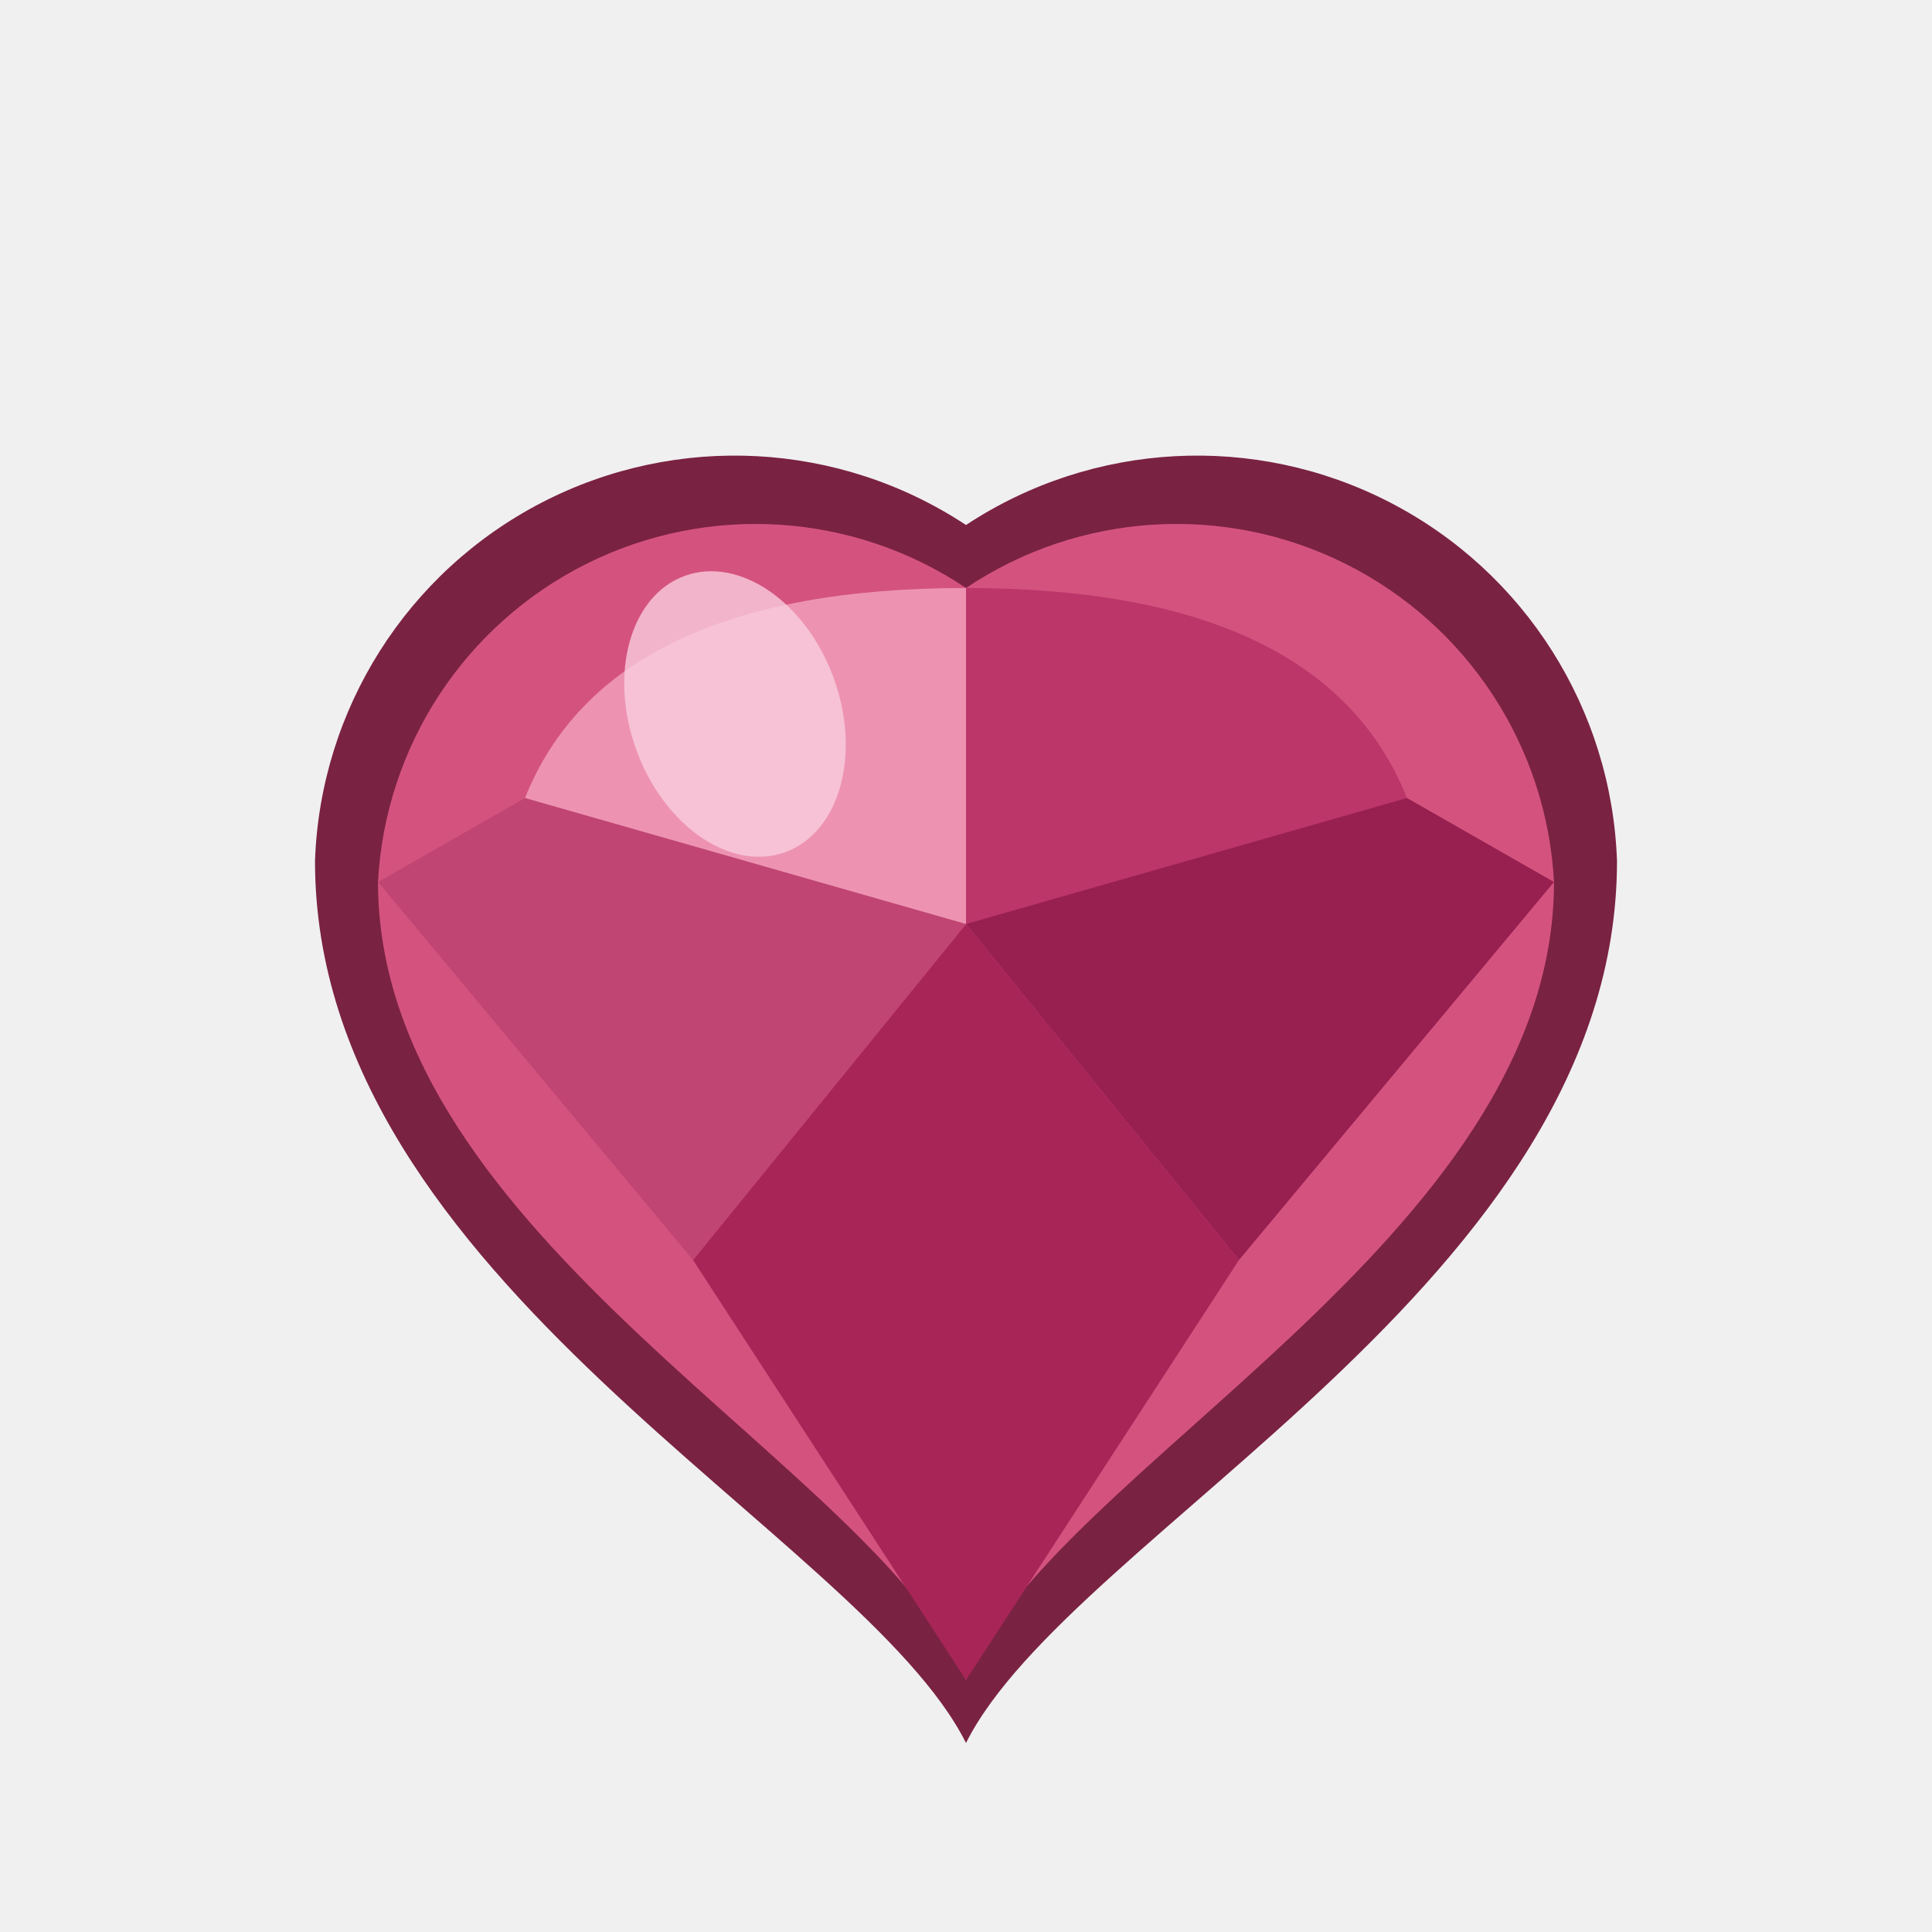
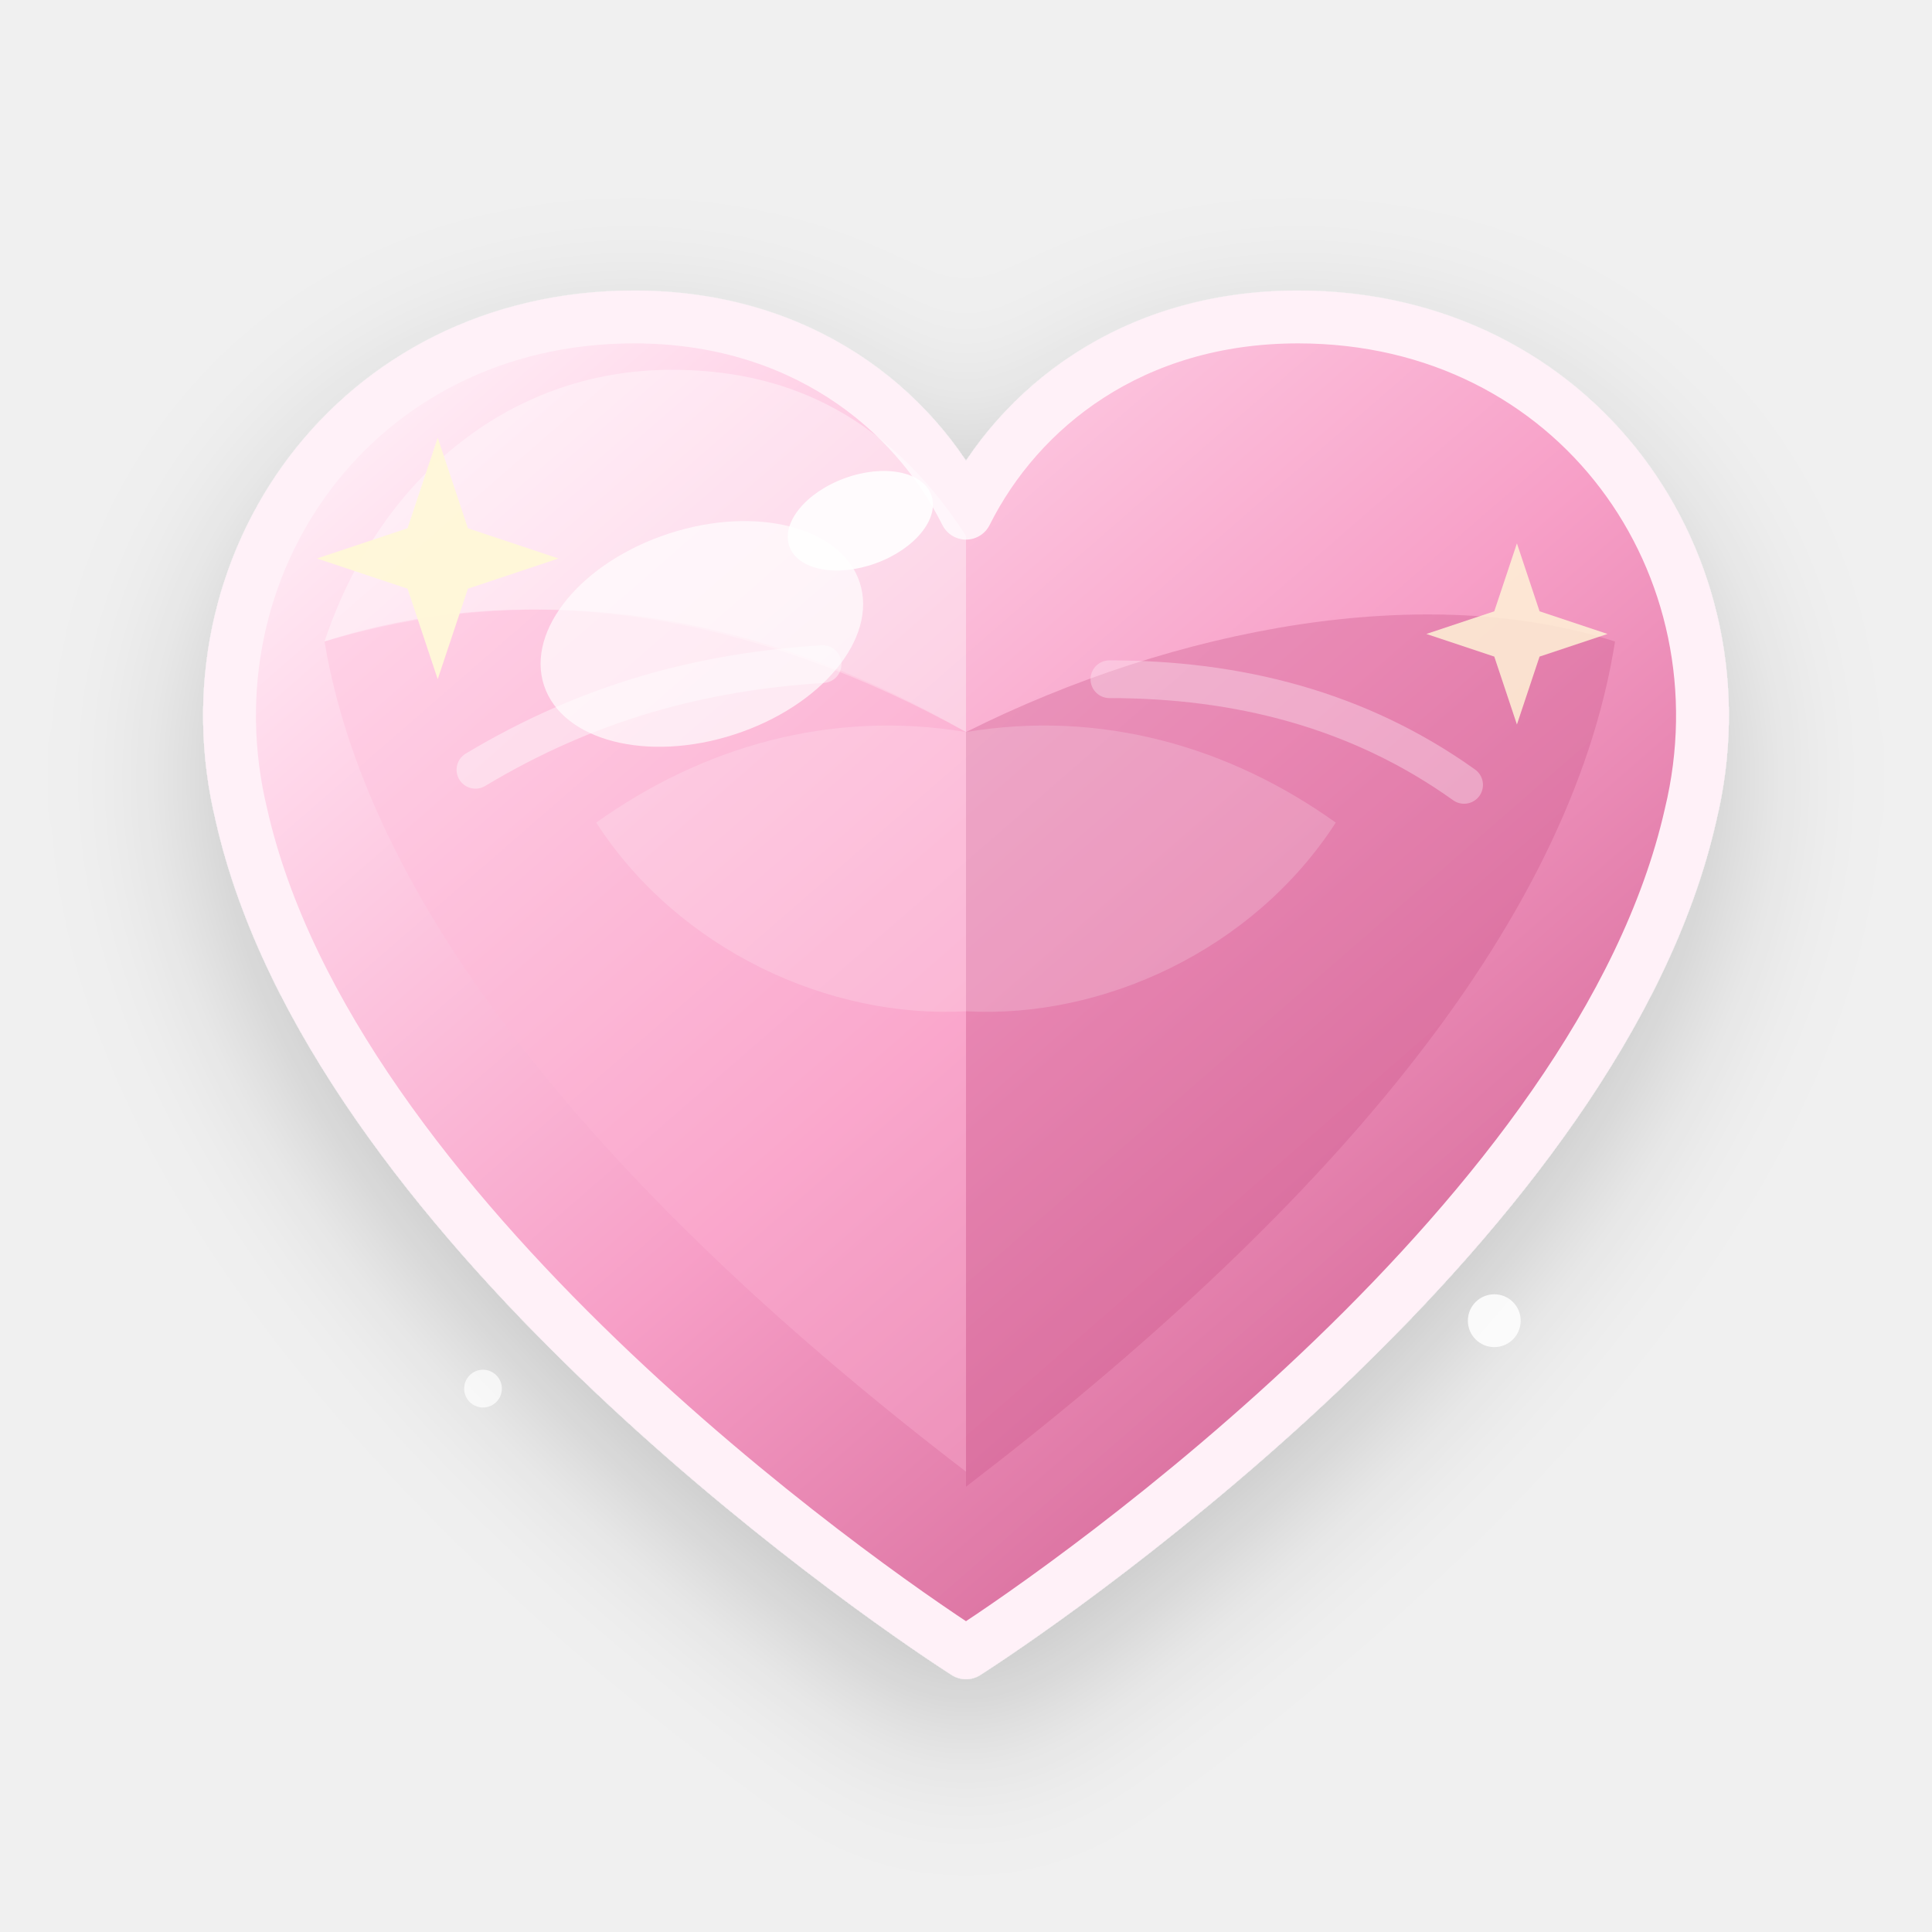
- <svg xmlns="http://www.w3.org/2000/svg" viewBox="-46 -46 92 92" width="92" height="92">
-   <path d="M0,37 C-5,27 -31,15 -31,-5 A20,20 0 0,1 0,-21 A20,20 0 0,1 31,-5 C31,15 5,27 0,37Z" fill="#7A2242" />
-   <path d="M0,34 C-4,24 -28,13 -28,-4 A18,18 0 0,1 0,-18 A18,18 0 0,1 28,-4 C28,13 4,24 0,34Z" fill="#D4537E" />
-   <path d="M0,-18 Q-17,-18 -21,-8 L-14,-2 L0,-2Z" fill="#ED93B1" />
-   <path d="M0,-18 Q17,-18 21,-8 L14,-2 L0,-2Z" fill="#BC366A" />
-   <path d="M0,-2 L-13,14 L0,34 L13,14Z" fill="#A82558" />
-   <path d="M-28,-4 L-13,14 L0,-2 L-21,-8Z" fill="#C04572" />
-   <path d="M28,-4 L13,14 L0,-2 L21,-8Z" fill="#982050" />
-   <ellipse cx="-11" cy="-12" rx="5" ry="7" fill="#FACFDF" opacity="0.78" transform="rotate(-20,-11,-12)" />
+ <svg xmlns="http://www.w3.org/2000/svg" viewBox="0 0 256 256" width="256" height="256" fill="none">
+   <defs>
+     <filter id="shadow" x="-30%" y="-30%" width="160%" height="160%">
+       <feDropShadow dx="0" dy="8" stdDeviation="10" flood-color="#000000" flood-opacity="0.18" />
+     </filter>
+     <filter id="glow" x="-40%" y="-40%" width="180%" height="180%">
+       <feGaussianBlur stdDeviation="6" result="blur" />
+       <feMerge>
+         <feMergeNode in="blur" />
+         <feMergeNode in="SourceGraphic" />
+       </feMerge>
+     </filter>
+     <radialGradient id="shine" cx="30%" cy="24%" r="70%">
+       <stop offset="0%" stop-color="#ffffff" stop-opacity="0.95" />
+       <stop offset="22%" stop-color="#ffffff" stop-opacity="0.45" />
+       <stop offset="48%" stop-color="#ffffff" stop-opacity="0.12" />
+       <stop offset="100%" stop-color="#ffffff" stop-opacity="0" />
+     </radialGradient>
+     <linearGradient id="edgeGloss" x1="0" y1="0" x2="1" y2="1">
+       <stop offset="0%" stop-color="#ffffff" stop-opacity="0.9" />
+       <stop offset="30%" stop-color="#ffffff" stop-opacity="0.28" />
+       <stop offset="100%" stop-color="#ffffff" stop-opacity="0" />
+     </linearGradient>
+   </defs>
+   <defs>
+     <linearGradient id="gemFillR" x1="46" y1="38" x2="206" y2="222" gradientUnits="userSpaceOnUse">
+       <stop offset="0%" stop-color="#fff7fb" />
+       <stop offset="18%" stop-color="#ffd7ea" />
+       <stop offset="52%" stop-color="#f79fc7" />
+       <stop offset="82%" stop-color="#d96f9e" />
+       <stop offset="100%" stop-color="#8a365f" />
+     </linearGradient>
+   </defs>
+   <g filter="url(#shadow)">
+     <path d="M128 219c-14-9-84-58-96-111C24 75 47 42 84 42c22 0 37 12 44 26 7-14 22-26 44-26 37 0 60 33 52 66-12 53-82 102-96 111z" fill="url(#gemFillR)" stroke="#fff1f8" stroke-width="7" stroke-linejoin="round" />
+     <path d="M128 71c-11-17-25-22-39-22-22 0-39 15-46 36 28-9 58-3 85 12V71z" fill="#ffffff" opacity="0.38" />
+     <path d="M128 97c-26-15-55-21-85-12 6 36 38 74 85 110V97z" fill="#ffb8d7" opacity="0.32" />
+     <path d="M128 71v126c47-36 80-74 86-112-25-8-58-2-86 12V71z" fill="#cb5689" opacity="0.34" />
+     <path d="M79 109c14-10 31-15 49-12 18-3 35 2 49 12-11 17-31 26-49 25-18 1-38-8-49-25z" fill="#ffffff" opacity="0.18" />
+     <ellipse cx="93" cy="84" rx="22" ry="14" transform="rotate(-18 93 84)" fill="#ffffff" opacity="0.68" />
+     <ellipse cx="114" cy="69" rx="10" ry="6" transform="rotate(-20 114 69)" fill="#ffffff" opacity="0.88" />
+     <path d="M63 102c15-9 30-13 46-14" stroke="#ffffff" stroke-opacity="0.42" stroke-width="5" stroke-linecap="round" />
+     <path d="M147 90c17 0 33 4 47 14" stroke="#fff0f7" stroke-opacity="0.36" stroke-width="5" stroke-linecap="round" />
+   </g>
+   <g opacity="0.95">
+     <path d="M58 58l4 12 12 4-12 4-4 12-4-12-12-4 12-4 4-12z" fill="#fff8d8" />
+     <path d="M201 72l3 9 9 3-9 3-3 9-3-9-9-3 9-3 3-9z" fill="#fff8d8" opacity="0.85" />
+     <circle cx="198" cy="175" r="3.5" fill="#ffffff" opacity="0.9" />
+     <circle cx="64" cy="184" r="2.5" fill="#ffffff" opacity="0.75" />
+   </g>
</svg>
